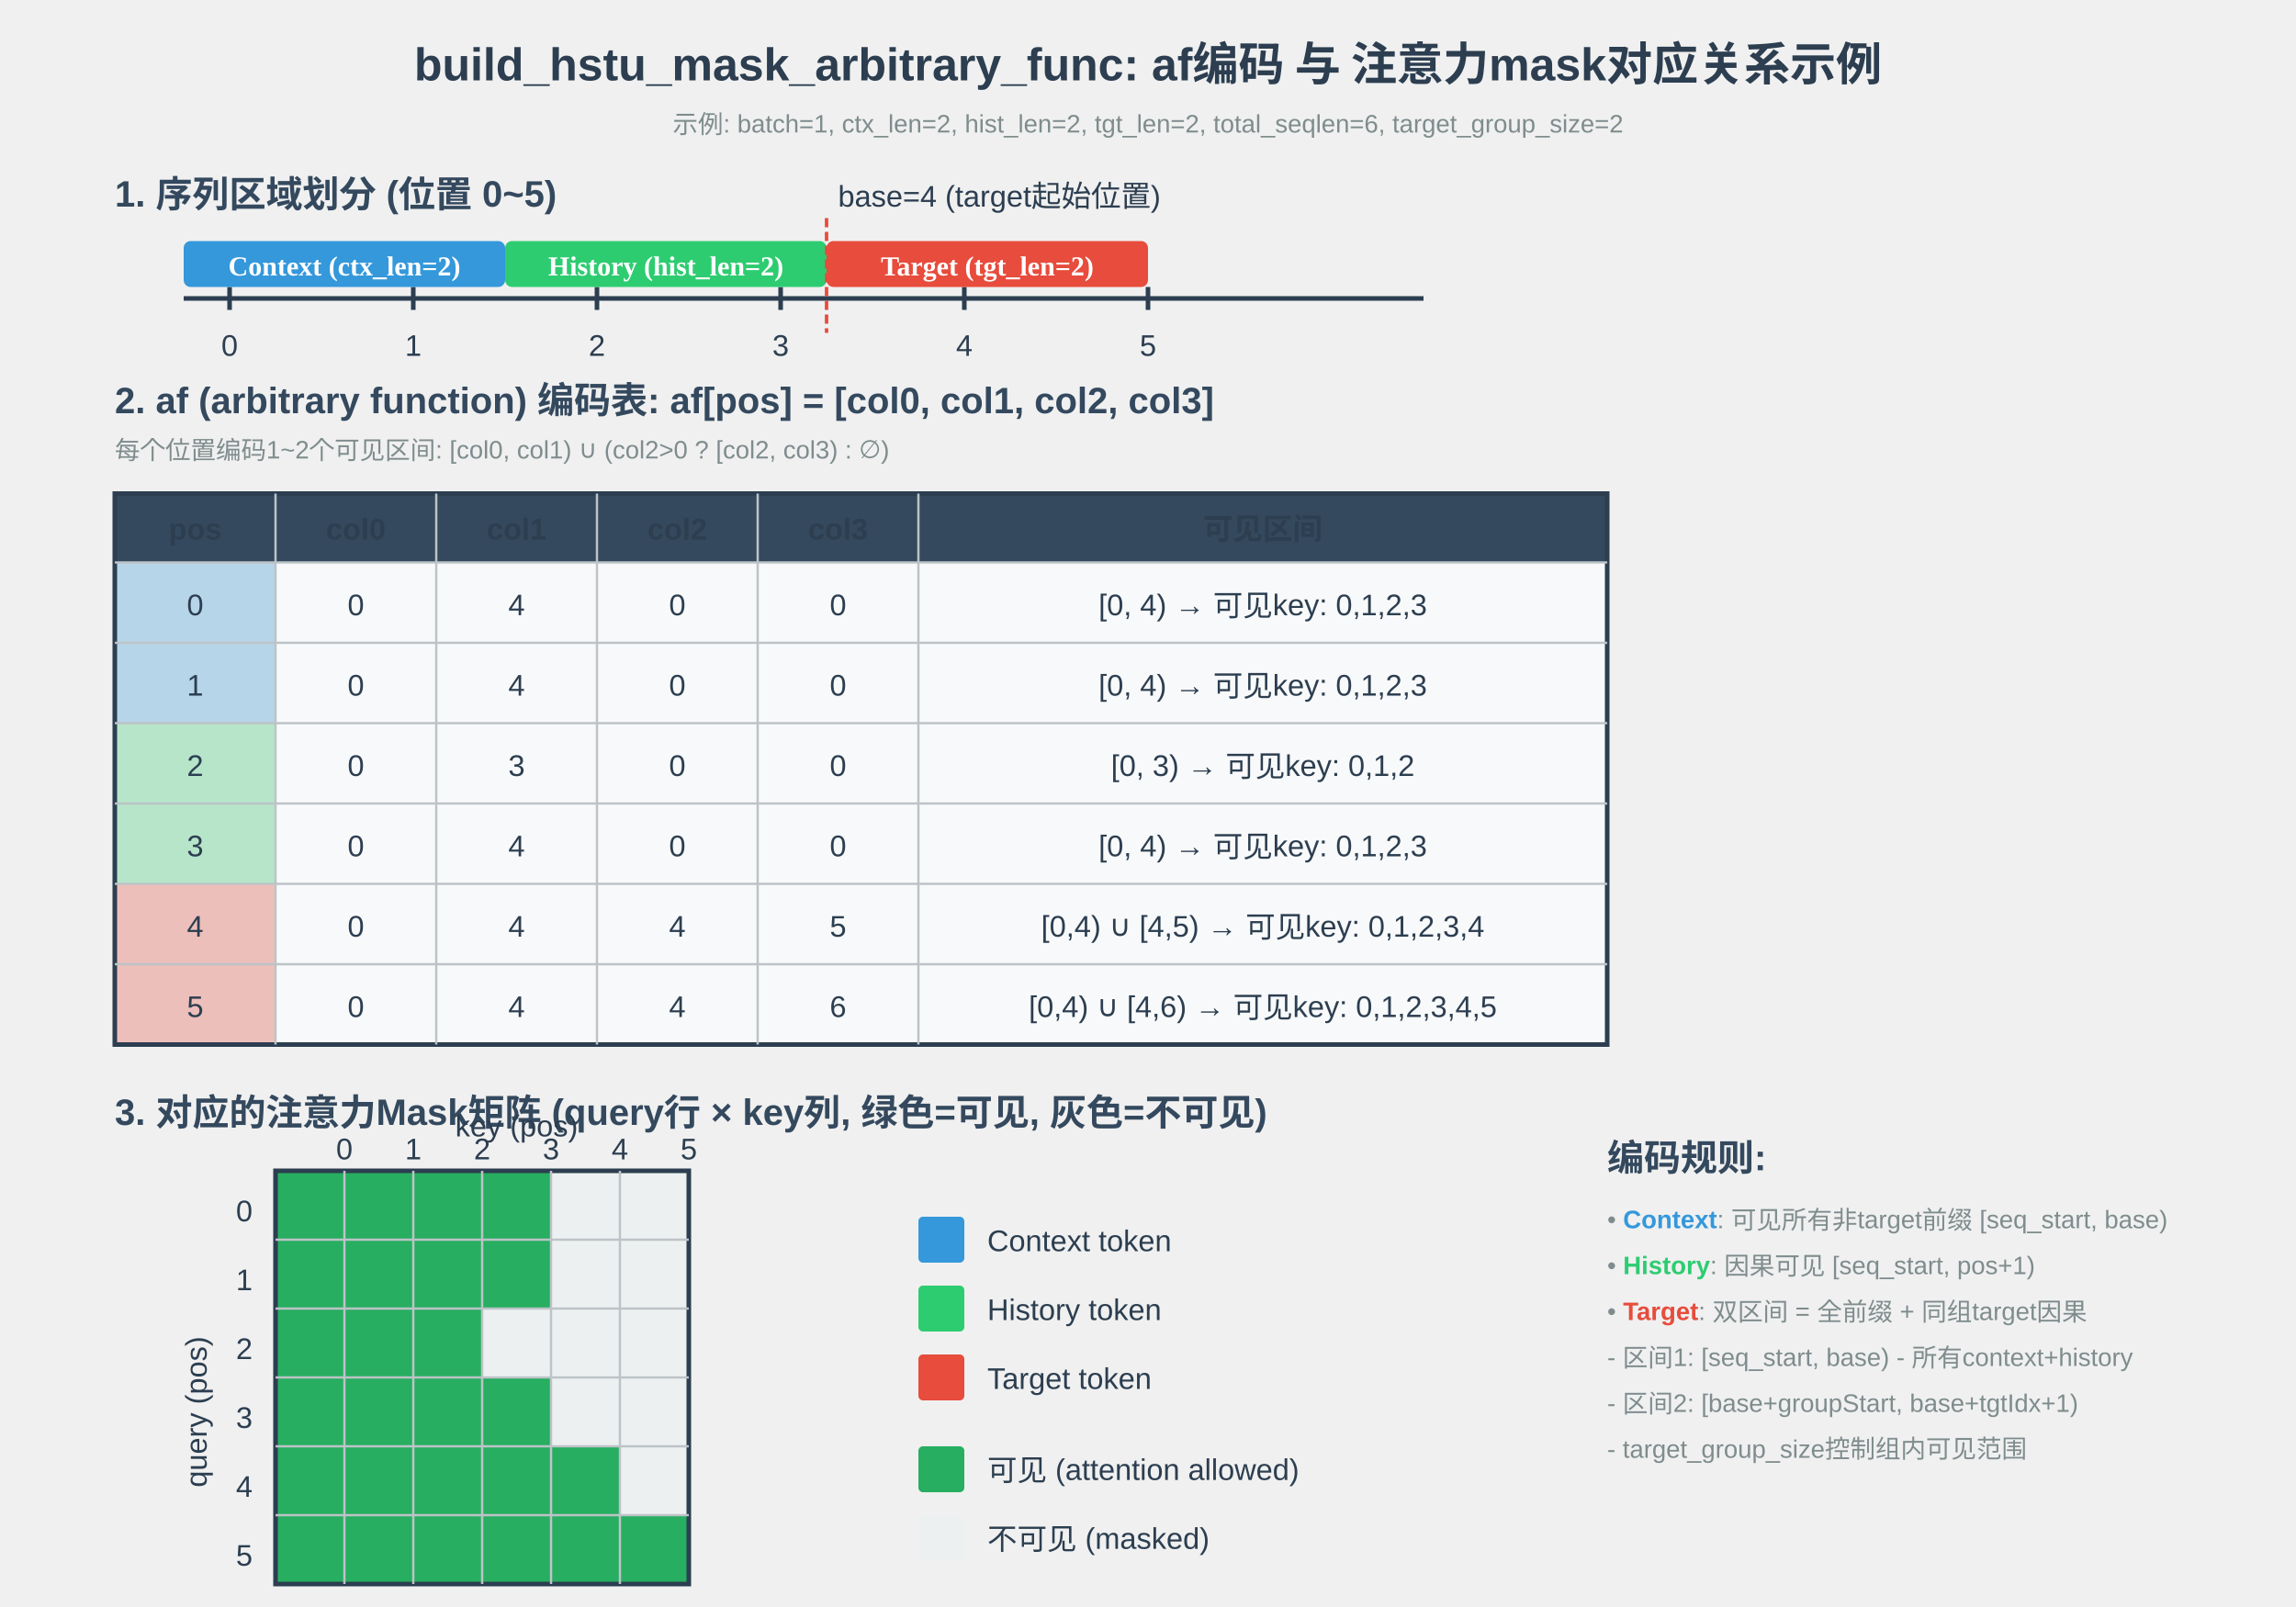
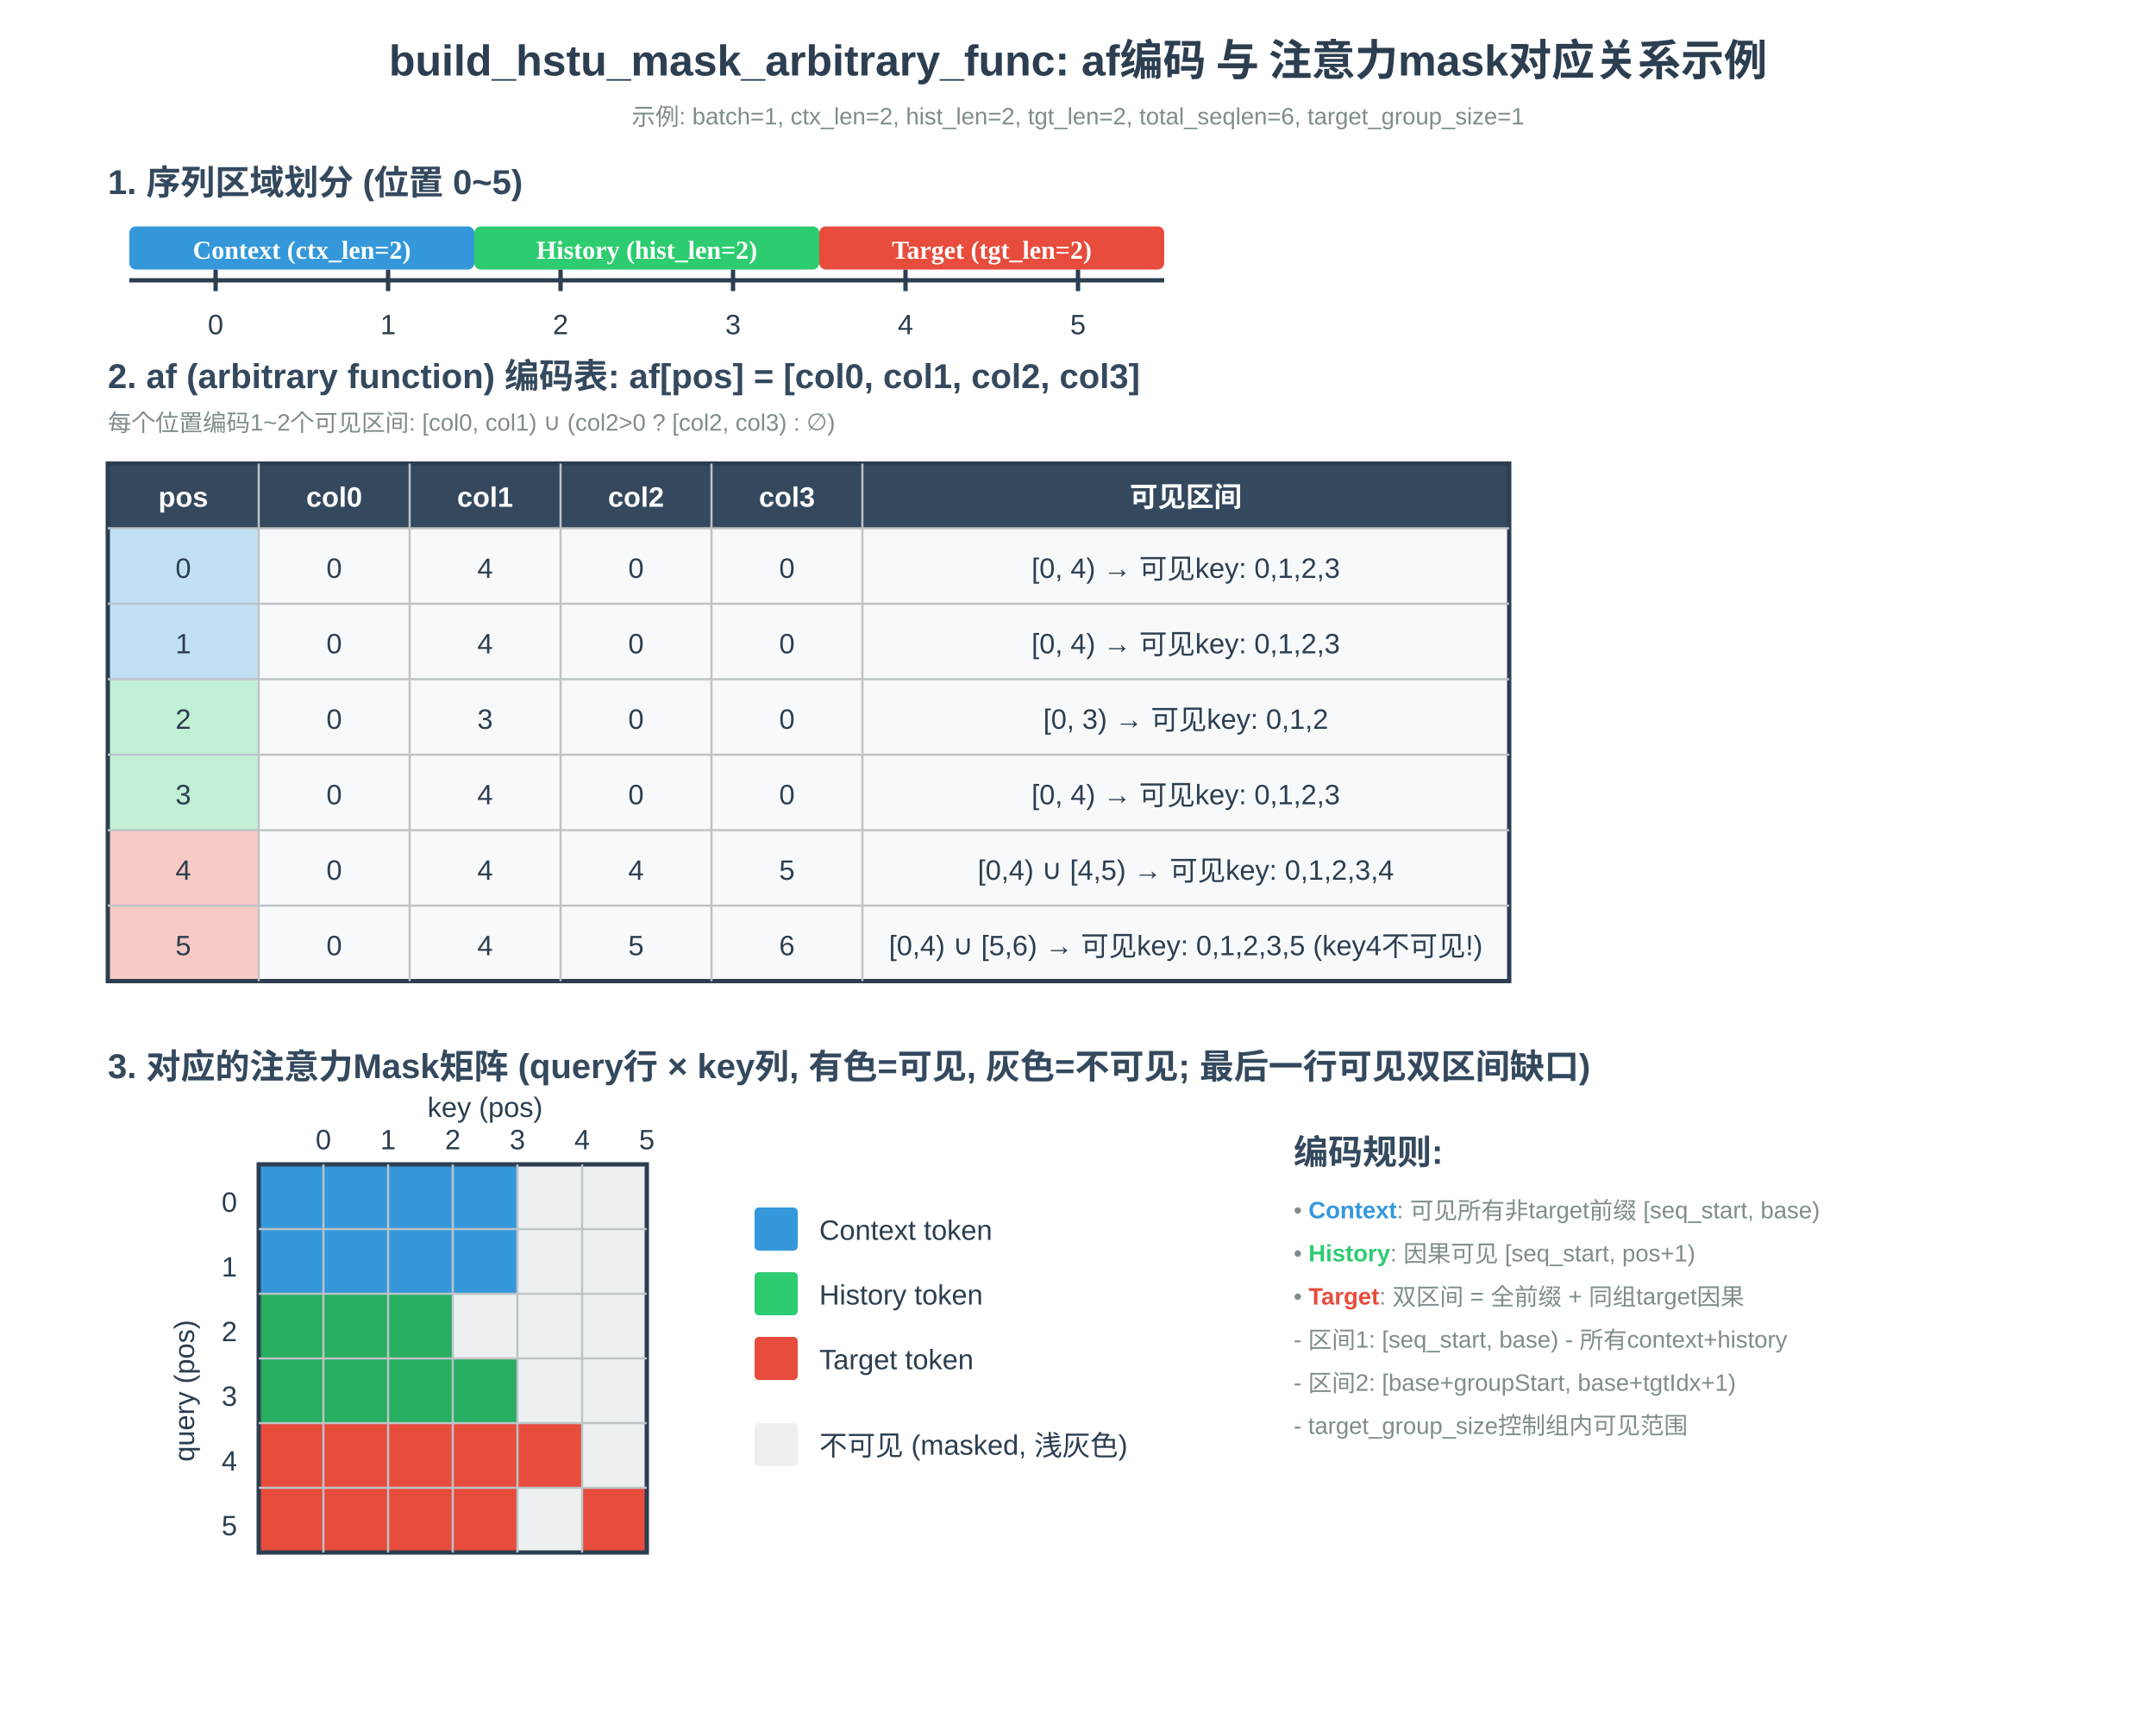
- <svg xmlns="http://www.w3.org/2000/svg" width="1000" height="700" viewBox="0 0 1000 700">
+ <svg xmlns="http://www.w3.org/2000/svg" width="1000" height="800" viewBox="0 0 1000 800">
  <defs>
    <style>
      .title { font-family: Arial, sans-serif; font-size: 20px; font-weight: bold; fill: #2c3e50; }
      .subtitle { font-family: Arial, sans-serif; font-size: 16px; font-weight: bold; fill: #34495e; }
      .label { font-family: Arial, sans-serif; font-size: 13px; fill: #2c3e50; }
      .small { font-family: Arial, sans-serif; font-size: 11px; fill: #7f8c8d; }
      .ctx { fill: #3498db; }
      .hist { fill: #2ecc71; }
      .tgt { fill: #e74c3c; }
      .visible { fill: #27ae60; }
      .hidden { fill: #ecf0f1; }
      .grid { stroke: #bdc3c7; stroke-width: 1; }
      .arrow { stroke: #34495e; stroke-width: 2; fill: none; marker-end: url(#arrowhead); }
      .region-box { stroke: #2c3e50; stroke-width: 2; fill: none; }
    </style>
    <marker id="arrowhead" markerWidth="10" markerHeight="7" refX="9" refY="3.5" orient="auto">
      <polygon points="0 0, 10 3.5, 0 7" fill="#34495e" />
    </marker>
  </defs>
+   <rect width="100%" height="100%" fill="white" />
  <text x="500" y="35" text-anchor="middle" class="title">build_hstu_mask_arbitrary_func: af编码 与 注意力mask对应关系示例</text>
-   <text x="500" y="58" text-anchor="middle" class="small">示例: batch=1, ctx_len=2, hist_len=2, tgt_len=2, total_seqlen=6, target_group_size=2</text>
+   <text x="500" y="58" text-anchor="middle" class="small">示例: batch=1, ctx_len=2, hist_len=2, tgt_len=2, total_seqlen=6, target_group_size=1</text>
  <text x="50" y="90" class="subtitle">1. 序列区域划分 (位置 0~5)</text>
-   <line x1="80" y1="130" x2="620" y2="130" stroke="#2c3e50" stroke-width="2" />
+   <line x1="60" y1="130" x2="540" y2="130" stroke="#2c3e50" stroke-width="2" />
  <g>
    <g transform="translate(100,130)">
      <line y1="-5" y2="5" stroke="#2c3e50" stroke-width="2" />
      <text y="25" text-anchor="middle" class="label">0</text>
    </g>
    <g transform="translate(180,130)">
      <line y1="-5" y2="5" stroke="#2c3e50" stroke-width="2" />
      <text y="25" text-anchor="middle" class="label">1</text>
    </g>
    <g transform="translate(260,130)">
      <line y1="-5" y2="5" stroke="#2c3e50" stroke-width="2" />
      <text y="25" text-anchor="middle" class="label">2</text>
    </g>
    <g transform="translate(340,130)">
      <line y1="-5" y2="5" stroke="#2c3e50" stroke-width="2" />
      <text y="25" text-anchor="middle" class="label">3</text>
    </g>
    <g transform="translate(420,130)">
      <line y1="-5" y2="5" stroke="#2c3e50" stroke-width="2" />
      <text y="25" text-anchor="middle" class="label">4</text>
    </g>
    <g transform="translate(500,130)">
      <line y1="-5" y2="5" stroke="#2c3e50" stroke-width="2" />
      <text y="25" text-anchor="middle" class="label">5</text>
    </g>
  </g>
-   <rect x="80" y="105" width="140" height="20" class="ctx" rx="3" />
-   <text x="150" y="120" text-anchor="middle" fill="white" font-weight="bold" font-size="12">Context (ctx_len=2)</text>
-   <rect x="220" y="105" width="140" height="20" class="hist" rx="3" />
-   <text x="290" y="120" text-anchor="middle" fill="white" font-weight="bold" font-size="12">History (hist_len=2)</text>
-   <rect x="360" y="105" width="140" height="20" class="tgt" rx="3" />
-   <text x="430" y="120" text-anchor="middle" fill="white" font-weight="bold" font-size="12">Target (tgt_len=2)</text>
-   <line x1="360" y1="95" x2="360" y2="145" stroke="#e74c3c" stroke-width="1.5" stroke-dasharray="4,2" />
-   <text x="365" y="90" class="label" fill="#e74c3c">base=4 (target起始位置)</text>
+   <rect x="60" y="105" width="160" height="20" class="ctx" rx="3" />
+   <text x="140" y="120" text-anchor="middle" fill="white" font-weight="bold" font-size="12">Context (ctx_len=2)</text>
+   <rect x="220" y="105" width="160" height="20" class="hist" rx="3" />
+   <text x="300" y="120" text-anchor="middle" fill="white" font-weight="bold" font-size="12">History (hist_len=2)</text>
+   <rect x="380" y="105" width="160" height="20" class="tgt" rx="3" />
+   <text x="460" y="120" text-anchor="middle" fill="white" font-weight="bold" font-size="12">Target (tgt_len=2)</text>
  <text x="50" y="180" class="subtitle">2. af (arbitrary function) 编码表: af[pos] = [col0, col1, col2, col3]</text>
  <text x="50" y="200" class="small">每个位置编码1~2个可见区间: [col0, col1) ∪ (col2&gt;0 ? [col2, col3) : ∅)</text>
  <g transform="translate(50,215)">
    <rect x="0" y="0" width="70" height="30" fill="#34495e" />
-     <text x="35" y="20" text-anchor="middle" fill="white" font-weight="bold" class="label">pos</text>
+     <text x="35" y="20" text-anchor="middle" style="fill: white" font-weight="bold" class="label">pos</text>
    <rect x="70" y="0" width="70" height="30" fill="#34495e" />
-     <text x="105" y="20" text-anchor="middle" fill="white" font-weight="bold" class="label">col0</text>
+     <text x="105" y="20" text-anchor="middle" style="fill: white" font-weight="bold" class="label">col0</text>
    <rect x="140" y="0" width="70" height="30" fill="#34495e" />
-     <text x="175" y="20" text-anchor="middle" fill="white" font-weight="bold" class="label">col1</text>
+     <text x="175" y="20" text-anchor="middle" style="fill: white" font-weight="bold" class="label">col1</text>
    <rect x="210" y="0" width="70" height="30" fill="#34495e" />
-     <text x="245" y="20" text-anchor="middle" fill="white" font-weight="bold" class="label">col2</text>
+     <text x="245" y="20" text-anchor="middle" style="fill: white" font-weight="bold" class="label">col2</text>
    <rect x="280" y="0" width="70" height="30" fill="#34495e" />
-     <text x="315" y="20" text-anchor="middle" fill="white" font-weight="bold" class="label">col3</text>
+     <text x="315" y="20" text-anchor="middle" style="fill: white" font-weight="bold" class="label">col3</text>
    <rect x="350" y="0" width="300" height="30" fill="#34495e" />
-     <text x="500" y="20" text-anchor="middle" fill="white" font-weight="bold" class="label">可见区间</text>
+     <text x="500" y="20" text-anchor="middle" style="fill: white" font-weight="bold" class="label">可见区间</text>
    <rect x="0" y="30" width="70" height="35" class="ctx" opacity="0.3" />
    <text x="35" y="53" text-anchor="middle" class="label">0</text>
    <rect x="70" y="30" width="70" height="35" fill="#f8f9fa" />
    <text x="105" y="53" text-anchor="middle" class="label">0</text>
    <rect x="140" y="30" width="70" height="35" fill="#f8f9fa" />
    <text x="175" y="53" text-anchor="middle" class="label">4</text>
    <rect x="210" y="30" width="70" height="35" fill="#f8f9fa" />
    <text x="245" y="53" text-anchor="middle" class="label">0</text>
    <rect x="280" y="30" width="70" height="35" fill="#f8f9fa" />
    <text x="315" y="53" text-anchor="middle" class="label">0</text>
    <rect x="350" y="30" width="300" height="35" fill="#f8f9fa" />
    <text x="500" y="53" text-anchor="middle" class="label">[0, 4) → 可见key: 0,1,2,3</text>
    <rect x="0" y="65" width="70" height="35" class="ctx" opacity="0.3" />
    <text x="35" y="88" text-anchor="middle" class="label">1</text>
    <rect x="70" y="65" width="70" height="35" fill="#f8f9fa" />
    <text x="105" y="88" text-anchor="middle" class="label">0</text>
    <rect x="140" y="65" width="70" height="35" fill="#f8f9fa" />
    <text x="175" y="88" text-anchor="middle" class="label">4</text>
    <rect x="210" y="65" width="70" height="35" fill="#f8f9fa" />
    <text x="245" y="88" text-anchor="middle" class="label">0</text>
    <rect x="280" y="65" width="70" height="35" fill="#f8f9fa" />
    <text x="315" y="88" text-anchor="middle" class="label">0</text>
    <rect x="350" y="65" width="300" height="35" fill="#f8f9fa" />
    <text x="500" y="88" text-anchor="middle" class="label">[0, 4) → 可见key: 0,1,2,3</text>
    <rect x="0" y="100" width="70" height="35" class="hist" opacity="0.3" />
    <text x="35" y="123" text-anchor="middle" class="label">2</text>
    <rect x="70" y="100" width="70" height="35" fill="#f8f9fa" />
    <text x="105" y="123" text-anchor="middle" class="label">0</text>
    <rect x="140" y="100" width="70" height="35" fill="#f8f9fa" />
    <text x="175" y="123" text-anchor="middle" class="label">3</text>
    <rect x="210" y="100" width="70" height="35" fill="#f8f9fa" />
    <text x="245" y="123" text-anchor="middle" class="label">0</text>
    <rect x="280" y="100" width="70" height="35" fill="#f8f9fa" />
    <text x="315" y="123" text-anchor="middle" class="label">0</text>
    <rect x="350" y="100" width="300" height="35" fill="#f8f9fa" />
    <text x="500" y="123" text-anchor="middle" class="label">[0, 3) → 可见key: 0,1,2</text>
    <rect x="0" y="135" width="70" height="35" class="hist" opacity="0.3" />
    <text x="35" y="158" text-anchor="middle" class="label">3</text>
    <rect x="70" y="135" width="70" height="35" fill="#f8f9fa" />
    <text x="105" y="158" text-anchor="middle" class="label">0</text>
    <rect x="140" y="135" width="70" height="35" fill="#f8f9fa" />
    <text x="175" y="158" text-anchor="middle" class="label">4</text>
    <rect x="210" y="135" width="70" height="35" fill="#f8f9fa" />
    <text x="245" y="158" text-anchor="middle" class="label">0</text>
    <rect x="280" y="135" width="70" height="35" fill="#f8f9fa" />
    <text x="315" y="158" text-anchor="middle" class="label">0</text>
    <rect x="350" y="135" width="300" height="35" fill="#f8f9fa" />
    <text x="500" y="158" text-anchor="middle" class="label">[0, 4) → 可见key: 0,1,2,3</text>
    <rect x="0" y="170" width="70" height="35" class="tgt" opacity="0.3" />
    <text x="35" y="193" text-anchor="middle" class="label">4</text>
    <rect x="70" y="170" width="70" height="35" fill="#f8f9fa" />
    <text x="105" y="193" text-anchor="middle" class="label">0</text>
    <rect x="140" y="170" width="70" height="35" fill="#f8f9fa" />
    <text x="175" y="193" text-anchor="middle" class="label">4</text>
    <rect x="210" y="170" width="70" height="35" fill="#f8f9fa" />
    <text x="245" y="193" text-anchor="middle" class="label">4</text>
    <rect x="280" y="170" width="70" height="35" fill="#f8f9fa" />
    <text x="315" y="193" text-anchor="middle" class="label">5</text>
    <rect x="350" y="170" width="300" height="35" fill="#f8f9fa" />
    <text x="500" y="193" text-anchor="middle" class="label">[0,4) ∪ [4,5) → 可见key: 0,1,2,3,4</text>
    <rect x="0" y="205" width="70" height="35" class="tgt" opacity="0.3" />
    <text x="35" y="228" text-anchor="middle" class="label">5</text>
    <rect x="70" y="205" width="70" height="35" fill="#f8f9fa" />
    <text x="105" y="228" text-anchor="middle" class="label">0</text>
    <rect x="140" y="205" width="70" height="35" fill="#f8f9fa" />
    <text x="175" y="228" text-anchor="middle" class="label">4</text>
    <rect x="210" y="205" width="70" height="35" fill="#f8f9fa" />
-     <text x="245" y="228" text-anchor="middle" class="label">4</text>
+     <text x="245" y="228" text-anchor="middle" class="label">5</text>
    <rect x="280" y="205" width="70" height="35" fill="#f8f9fa" />
    <text x="315" y="228" text-anchor="middle" class="label">6</text>
    <rect x="350" y="205" width="300" height="35" fill="#f8f9fa" />
-     <text x="500" y="228" text-anchor="middle" class="label">[0,4) ∪ [4,6) → 可见key: 0,1,2,3,4,5</text>
+     <text x="500" y="228" text-anchor="middle" class="label">[0,4) ∪ [5,6) → 可见key: 0,1,2,3,5 (key4不可见!)</text>
    <rect x="0" y="0" width="650" height="240" class="region-box" />
    <line x1="70" y1="0" x2="70" y2="240" class="grid" />
    <line x1="140" y1="0" x2="140" y2="240" class="grid" />
    <line x1="210" y1="0" x2="210" y2="240" class="grid" />
    <line x1="280" y1="0" x2="280" y2="240" class="grid" />
    <line x1="350" y1="0" x2="350" y2="240" class="grid" />
    <line x1="0" y1="30" x2="650" y2="30" class="grid" />
    <line x1="0" y1="65" x2="650" y2="65" class="grid" />
    <line x1="0" y1="100" x2="650" y2="100" class="grid" />
    <line x1="0" y1="135" x2="650" y2="135" class="grid" />
    <line x1="0" y1="170" x2="650" y2="170" class="grid" />
    <line x1="0" y1="205" x2="650" y2="205" class="grid" />
  </g>
-   <text x="50" y="490" class="subtitle">3. 对应的注意力Mask矩阵 (query行 × key列, 绿色=可见, 灰色=不可见)</text>
-   <g transform="translate(120,510)">
+   <text x="50" y="500" class="subtitle">3. 对应的注意力Mask矩阵 (query行 × key列, 有色=可见, 灰色=不可见; 最后一行可见双区间缺口)</text>
+   <g transform="translate(120,540)">
    <text x="-30" y="105" text-anchor="middle" class="label" transform="rotate(-90, -30, 105)">query (pos)</text>
-     <text x="105" y="-15" text-anchor="middle" class="label">key (pos)</text>
+     <text x="105" y="-22" text-anchor="middle" class="label">key (pos)</text>
    <g>
-       <text x="30" y="-5" text-anchor="middle" class="label">0</text>
-       <text x="60" y="-5" text-anchor="middle" class="label">1</text>
-       <text x="90" y="-5" text-anchor="middle" class="label">2</text>
-       <text x="120" y="-5" text-anchor="middle" class="label">3</text>
-       <text x="150" y="-5" text-anchor="middle" class="label">4</text>
-       <text x="180" y="-5" text-anchor="middle" class="label">5</text>
+       <text x="30" y="-7" text-anchor="middle" class="label">0</text>
+       <text x="60" y="-7" text-anchor="middle" class="label">1</text>
+       <text x="90" y="-7" text-anchor="middle" class="label">2</text>
+       <text x="120" y="-7" text-anchor="middle" class="label">3</text>
+       <text x="150" y="-7" text-anchor="middle" class="label">4</text>
+       <text x="180" y="-7" text-anchor="middle" class="label">5</text>
    </g>
    <g>
      <text x="-10" y="22" text-anchor="end" class="label">0</text>
      <text x="-10" y="52" text-anchor="end" class="label">1</text>
      <text x="-10" y="82" text-anchor="end" class="label">2</text>
      <text x="-10" y="112" text-anchor="end" class="label">3</text>
      <text x="-10" y="142" text-anchor="end" class="label">4</text>
      <text x="-10" y="172" text-anchor="end" class="label">5</text>
    </g>
-     <rect x="0" y="0" width="30" height="30" class="visible" />
-     <rect x="30" y="0" width="30" height="30" class="visible" />
-     <rect x="60" y="0" width="30" height="30" class="visible" />
-     <rect x="90" y="0" width="30" height="30" class="visible" />
+     <rect x="0" y="0" width="30" height="30" class="ctx" />
+     <rect x="30" y="0" width="30" height="30" class="ctx" />
+     <rect x="60" y="0" width="30" height="30" class="ctx" />
+     <rect x="90" y="0" width="30" height="30" class="ctx" />
    <rect x="120" y="0" width="30" height="30" class="hidden" />
    <rect x="150" y="0" width="30" height="30" class="hidden" />
-     <rect x="0" y="30" width="30" height="30" class="visible" />
-     <rect x="30" y="30" width="30" height="30" class="visible" />
-     <rect x="60" y="30" width="30" height="30" class="visible" />
-     <rect x="90" y="30" width="30" height="30" class="visible" />
+     <rect x="0" y="30" width="30" height="30" class="ctx" />
+     <rect x="30" y="30" width="30" height="30" class="ctx" />
+     <rect x="60" y="30" width="30" height="30" class="ctx" />
+     <rect x="90" y="30" width="30" height="30" class="ctx" />
    <rect x="120" y="30" width="30" height="30" class="hidden" />
    <rect x="150" y="30" width="30" height="30" class="hidden" />
    <rect x="0" y="60" width="30" height="30" class="visible" />
    <rect x="30" y="60" width="30" height="30" class="visible" />
    <rect x="60" y="60" width="30" height="30" class="visible" />
    <rect x="90" y="60" width="30" height="30" class="hidden" />
    <rect x="120" y="60" width="30" height="30" class="hidden" />
    <rect x="150" y="60" width="30" height="30" class="hidden" />
    <rect x="0" y="90" width="30" height="30" class="visible" />
    <rect x="30" y="90" width="30" height="30" class="visible" />
    <rect x="60" y="90" width="30" height="30" class="visible" />
    <rect x="90" y="90" width="30" height="30" class="visible" />
    <rect x="120" y="90" width="30" height="30" class="hidden" />
    <rect x="150" y="90" width="30" height="30" class="hidden" />
-     <rect x="0" y="120" width="30" height="30" class="visible" />
-     <rect x="30" y="120" width="30" height="30" class="visible" />
-     <rect x="60" y="120" width="30" height="30" class="visible" />
-     <rect x="90" y="120" width="30" height="30" class="visible" />
-     <rect x="120" y="120" width="30" height="30" class="visible" />
+     <rect x="0" y="120" width="30" height="30" class="tgt" />
+     <rect x="30" y="120" width="30" height="30" class="tgt" />
+     <rect x="60" y="120" width="30" height="30" class="tgt" />
+     <rect x="90" y="120" width="30" height="30" class="tgt" />
+     <rect x="120" y="120" width="30" height="30" class="tgt" />
    <rect x="150" y="120" width="30" height="30" class="hidden" />
-     <rect x="0" y="150" width="30" height="30" class="visible" />
-     <rect x="30" y="150" width="30" height="30" class="visible" />
-     <rect x="60" y="150" width="30" height="30" class="visible" />
-     <rect x="90" y="150" width="30" height="30" class="visible" />
-     <rect x="120" y="150" width="30" height="30" class="visible" />
-     <rect x="150" y="150" width="30" height="30" class="visible" />
+     <rect x="0" y="150" width="30" height="30" class="tgt" />
+     <rect x="30" y="150" width="30" height="30" class="tgt" />
+     <rect x="60" y="150" width="30" height="30" class="tgt" />
+     <rect x="90" y="150" width="30" height="30" class="tgt" />
+     <rect x="120" y="150" width="30" height="30" class="hidden" />
+     <rect x="150" y="150" width="30" height="30" class="tgt" />
    <rect x="0" y="0" width="180" height="180" class="region-box" />
    <line x1="30" y1="0" x2="30" y2="180" class="grid" />
    <line x1="60" y1="0" x2="60" y2="180" class="grid" />
    <line x1="90" y1="0" x2="90" y2="180" class="grid" />
    <line x1="120" y1="0" x2="120" y2="180" class="grid" />
    <line x1="150" y1="0" x2="150" y2="180" class="grid" />
    <line x1="0" y1="30" x2="180" y2="30" class="grid" />
    <line x1="0" y1="60" x2="180" y2="60" class="grid" />
    <line x1="0" y1="90" x2="180" y2="90" class="grid" />
    <line x1="0" y1="120" x2="180" y2="120" class="grid" />
    <line x1="0" y1="150" x2="180" y2="150" class="grid" />
  </g>
-   <g transform="translate(400,530)">
+   <g transform="translate(350,560)">
    <rect x="0" y="0" width="20" height="20" class="ctx" rx="2" />
    <text x="30" y="15" class="label">Context token</text>
    <rect x="0" y="30" width="20" height="20" class="hist" rx="2" />
    <text x="30" y="45" class="label">History token</text>
    <rect x="0" y="60" width="20" height="20" class="tgt" rx="2" />
    <text x="30" y="75" class="label">Target token</text>
-     <rect x="0" y="100" width="20" height="20" class="visible" rx="2" />
-     <text x="30" y="115" class="label">可见 (attention allowed)</text>
-     <rect x="0" y="130" width="20" height="20" class="hidden" rx="2" />
-     <text x="30" y="145" class="label">不可见 (masked)</text>
-   </g>
-   <g transform="translate(700,510)">
+     <rect x="0" y="100" width="20" height="20" class="hidden" rx="2" />
+     <text x="30" y="115" class="label">不可见 (masked, 浅灰色)</text>
+   </g>
+   <g transform="translate(600,540)">
    <text x="0" y="0" class="subtitle" font-size="14">编码规则:</text>
    <text x="0" y="25" class="small">• <tspan fill="#3498db" font-weight="bold">Context</tspan>: 可见所有非target前缀 [seq_start, base)</text>
    <text x="0" y="45" class="small">• <tspan fill="#2ecc71" font-weight="bold">History</tspan>: 因果可见 [seq_start, pos+1)</text>
    <text x="0" y="65" class="small">• <tspan fill="#e74c3c" font-weight="bold">Target</tspan>: 双区间 = 全前缀 + 同组target因果</text>
    <text x="0" y="85" class="small">  - 区间1: [seq_start, base) - 所有context+history</text>
    <text x="0" y="105" class="small">  - 区间2: [base+groupStart, base+tgtIdx+1)</text>
    <text x="0" y="125" class="small">  - target_group_size控制组内可见范围</text>
  </g>
</svg>
